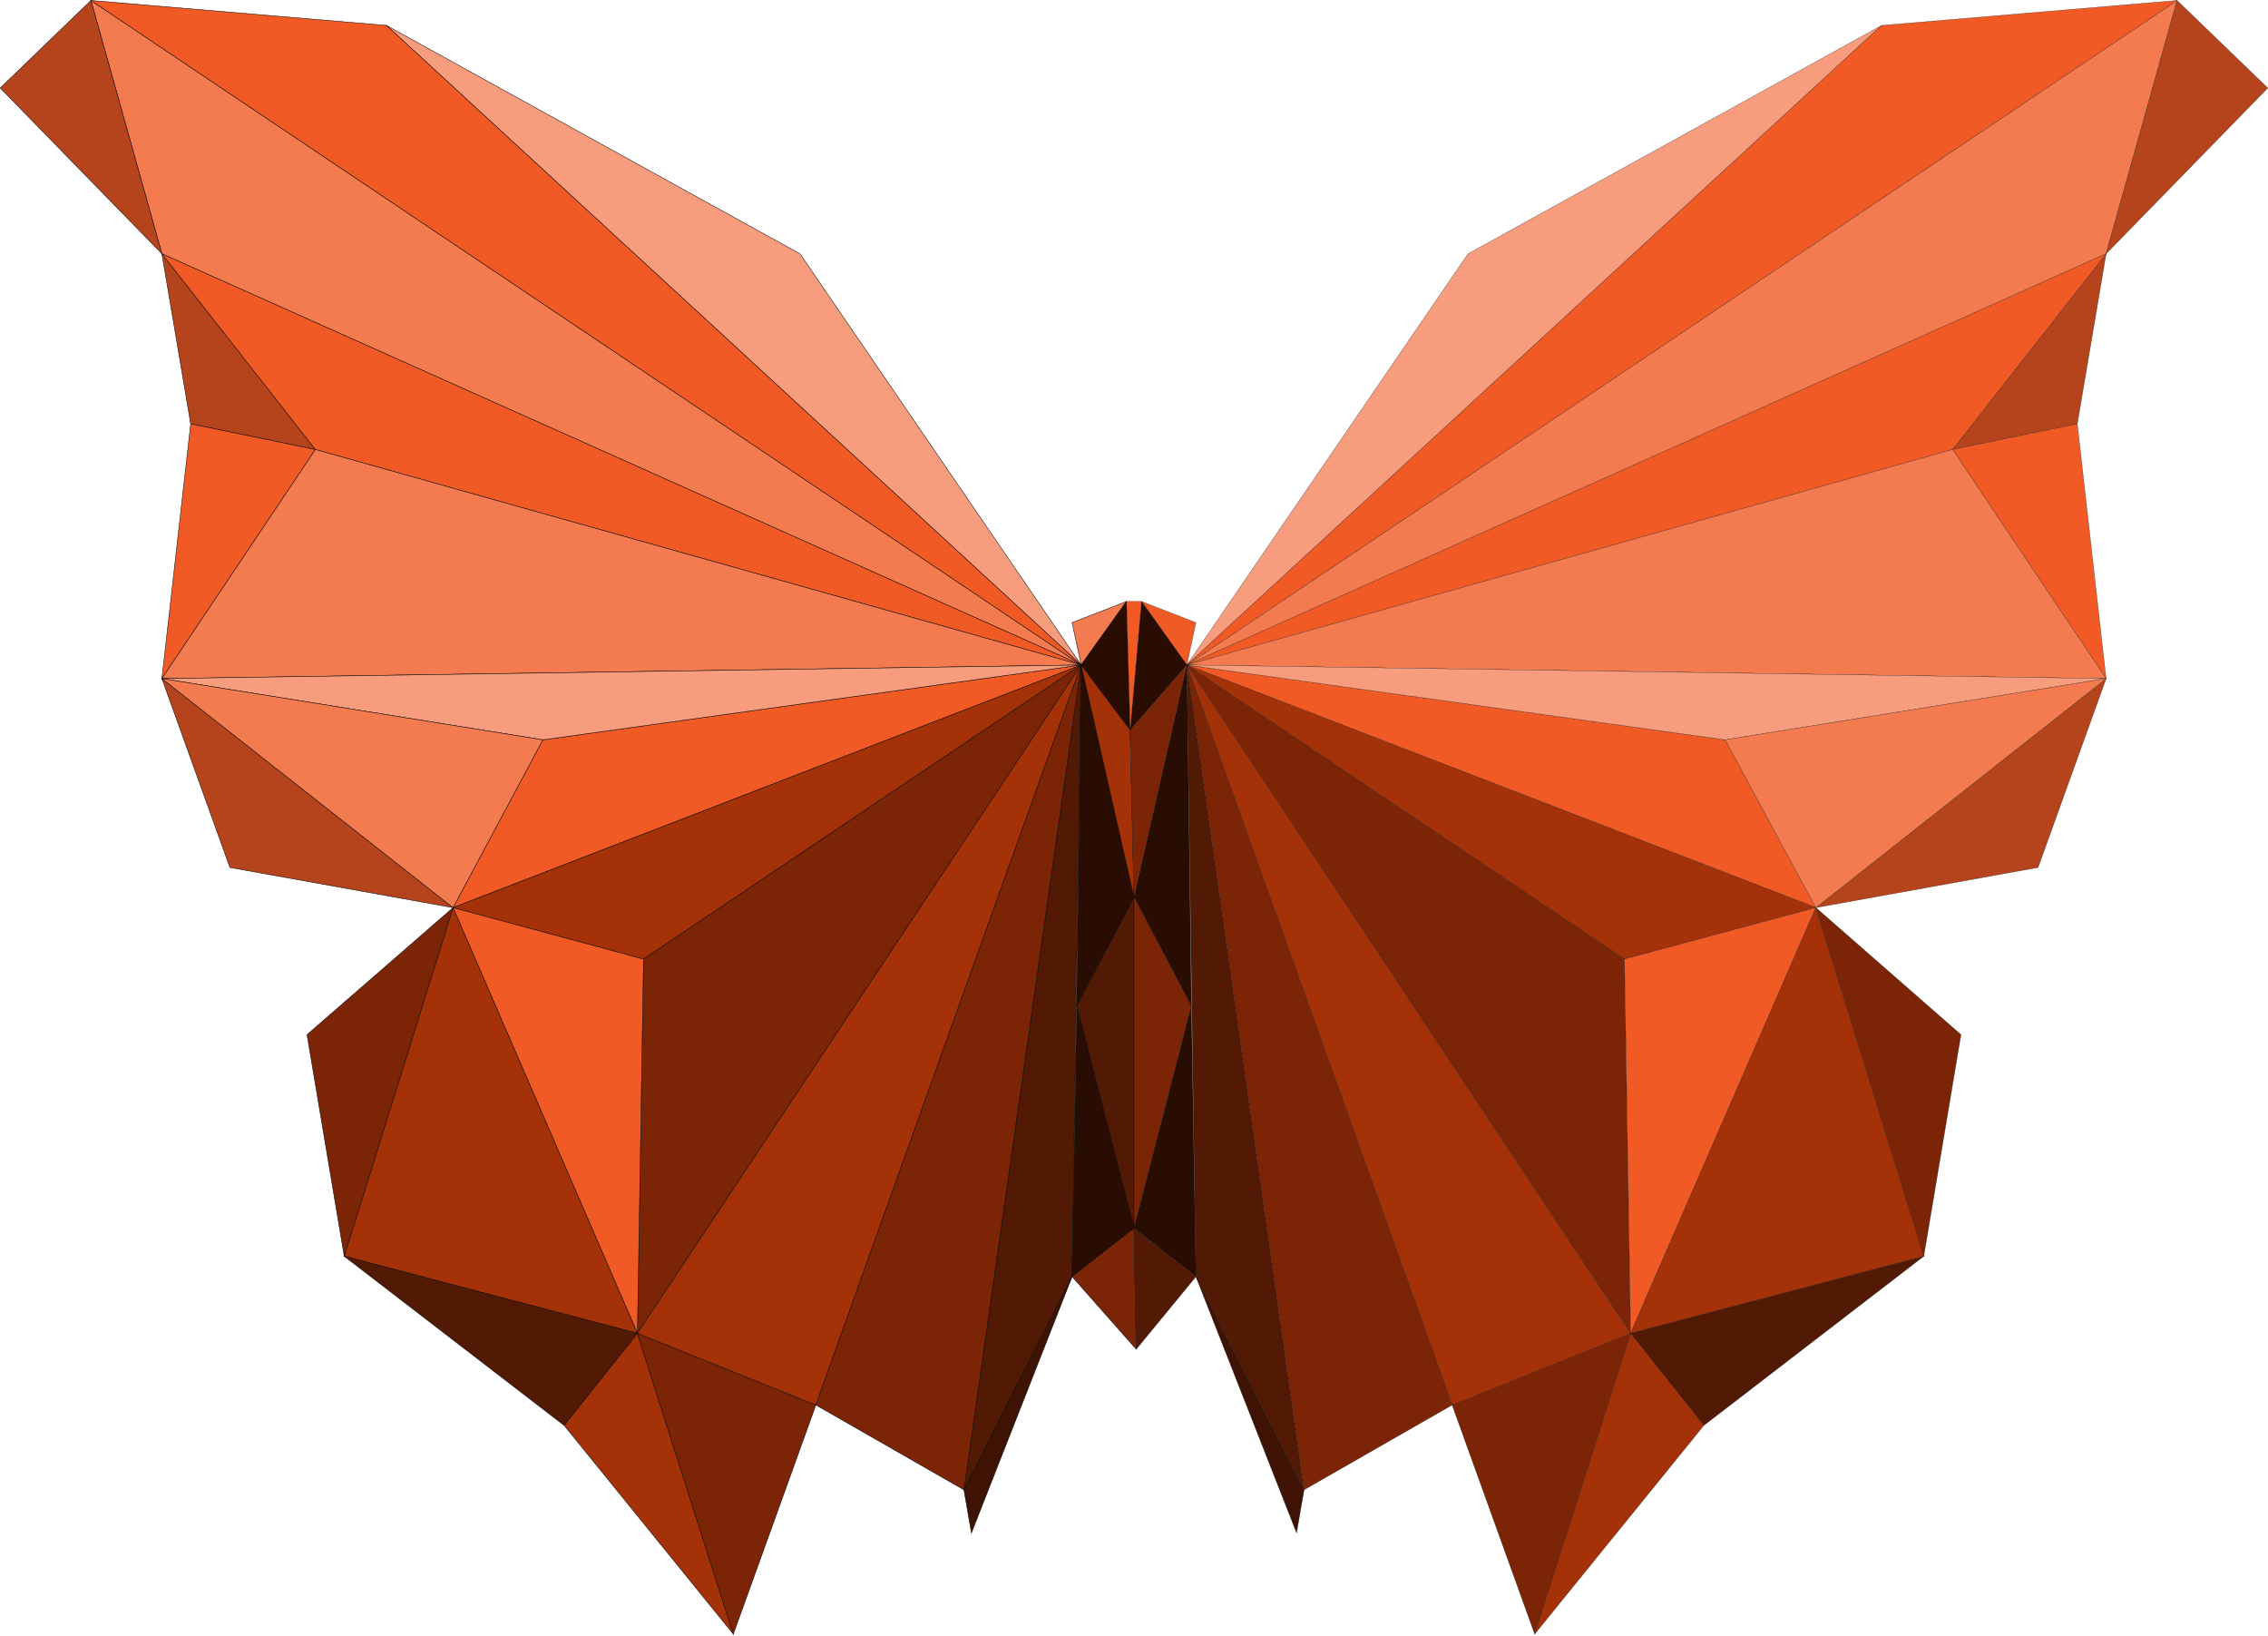
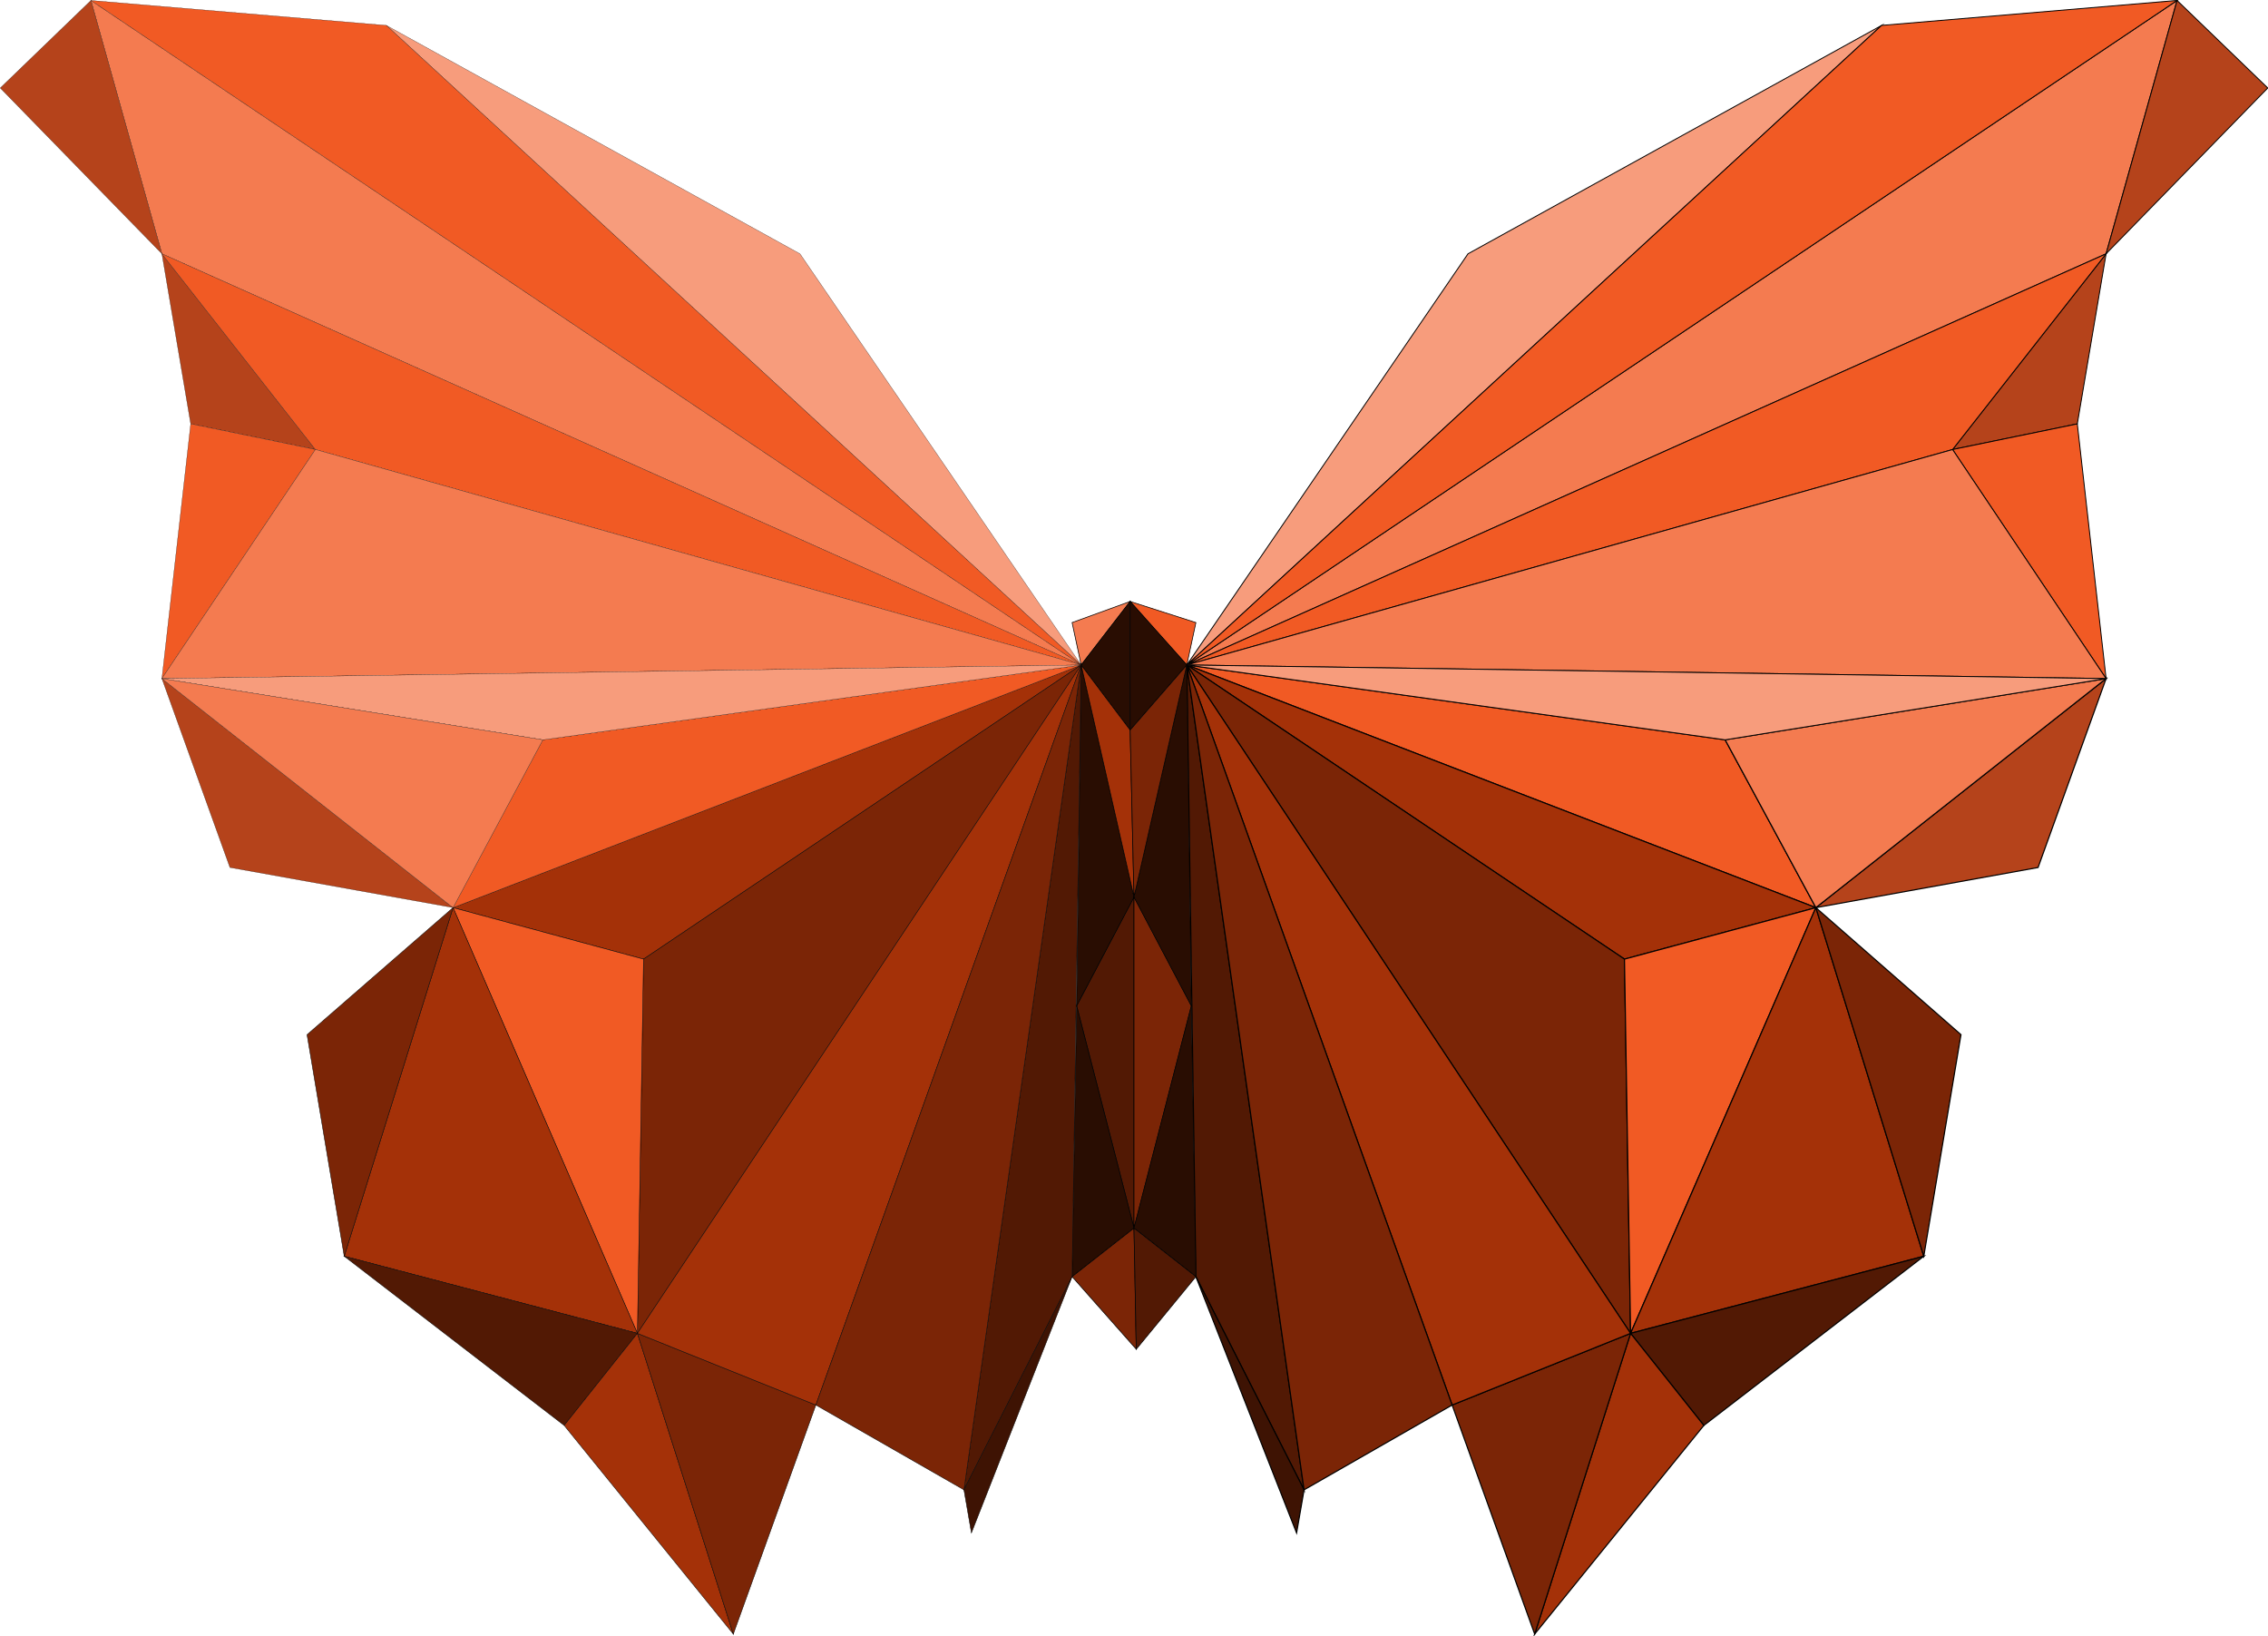
<svg xmlns="http://www.w3.org/2000/svg" version="1.1" baseProfile="tiny" id="央铋_1" x="0px" y="0px" viewBox="0 0 1000.2 721" xml:space="preserve">
  <g>
    <g>
-       <polygon fill="#F79C7C" stroke="#000000" stroke-width="0.2" stroke-miterlimit="10" points="352.8,111.9 170.4,11.2 476.8,293.2       " />
-       <polygon fill="#F47B50" stroke="#000000" stroke-width="0.2" stroke-miterlimit="10" points="40.1,0.2 71.4,111.9 476.8,293.2       " />
-       <polygon fill="#F15A24" stroke="#000000" stroke-width="0.2" stroke-miterlimit="10" points="239.4,326.2 199.8,400.2     476.8,293.2   " />
-       <polygon fill="#F15A24" stroke="#000000" stroke-width="0.2" stroke-miterlimit="10" points="170.4,11.2 40.1,0.2 476.8,293.2       " />
-       <polygon fill="#B5431B" stroke="#000000" stroke-width="0.2" stroke-miterlimit="10" points="0.1,38.8 71.4,111.9 40.1,0.2   " />
-       <polygon fill="#B5431B" stroke="#000000" stroke-width="0.2" stroke-miterlimit="10" points="101.4,382.5 199.8,400.2 71.4,299.2       " />
-       <polygon fill="#B5431B" stroke="#000000" stroke-width="0.2" stroke-miterlimit="10" points="71.4,111.9 84.1,186.9 139.1,198.2       " />
-       <polygon fill="#F15A24" stroke="#000000" stroke-width="0.2" stroke-miterlimit="10" points="84.1,186.9 71.4,299.2 139.1,198.2       " />
-       <polygon fill="#F15A24" stroke="#000000" stroke-width="0.2" stroke-miterlimit="10" points="476.8,293.2 71.4,111.9 139.1,198.2       " />
-       <polygon fill="#F47B50" stroke="#000000" stroke-width="0.2" stroke-miterlimit="10" points="139.1,198.2 71.4,299.2 476.8,293.2       " />
-       <polygon fill="#F79C7C" stroke="#000000" stroke-width="0.2" stroke-miterlimit="10" points="476.8,293.2 71.4,299.2 239.4,326.2       " />
-       <polygon fill="#F47B50" stroke="#000000" stroke-width="0.2" stroke-miterlimit="10" points="71.4,299.2 199.8,400.2 239.4,326.2       " />
+       <polygon fill="#F15A24" stroke="#000000" stroke-width="0.5" stroke-miterlimit="10" points="523.4,293.2 800.8,400.2     760.8,326.2   " />
+       <polygon fill="#B5431B" stroke="#000000" stroke-width="0.5" stroke-miterlimit="10" points="898.8,382.5 928.8,299.2     800.8,400.2   " />
+       <polygon fill="#F47B50" stroke="#000000" stroke-width="0.5" stroke-miterlimit="10" points="800.8,400.2 928.8,299.2     760.8,326.2   " />
+       <polygon fill="#A43108" stroke="#000000" stroke-width="0.5" stroke-miterlimit="10" points="716.4,422.9 800.8,400.2     523.4,293.2   " />
+       <polygon fill="#521904" stroke="#000000" stroke-width="0.5" stroke-miterlimit="10" points="527.4,562.9 575.1,656.9     523.4,293.2   " />
+       <polygon fill="#7B2506" stroke="#000000" stroke-width="0.5" stroke-miterlimit="10" points="716.4,422.9 523.4,293.2     719.1,587.9   " />
+       <polygon fill="#F15A24" stroke="#000000" stroke-width="0.5" stroke-miterlimit="10" points="719.1,587.9 800.8,400.2     716.4,422.9   " />
+       <polygon fill="#A43108" stroke="#000000" stroke-width="0.5" stroke-miterlimit="10" points="848.4,553.9 800.8,400.2     719.1,587.9   " />
+       <polygon fill="#7B2506" stroke="#000000" stroke-width="0.5" stroke-miterlimit="10" points="864.8,456.2 800.8,400.2     848.4,553.9   " />
+       <polygon fill="#521904" stroke="#000000" stroke-width="0.5" stroke-miterlimit="10" points="751.4,628.5 848.4,553.9     719.1,587.9   " />
+       <polygon fill="#A43108" stroke="#000000" stroke-width="0.5" stroke-miterlimit="10" points="676.8,720.5 751.4,628.5     719.1,587.9   " />
+       <polygon fill="#3E1303" stroke="#000000" stroke-width="0.5" stroke-miterlimit="10" points="571.8,675.9 575.1,656.9     527.4,562.9   " />
+       <polygon fill="#7B2506" stroke="#000000" stroke-width="0.5" stroke-miterlimit="10" points="640.4,619.5 676.8,720.5     719.1,587.9   " />
+       <polygon fill="#A43108" stroke="#000000" stroke-width="0.5" stroke-miterlimit="10" points="523.4,293.2 640.4,619.5     719.1,587.9   " />
+       <polygon fill="#7B2506" stroke="#000000" stroke-width="0.5" stroke-miterlimit="10" points="575.1,656.9 640.4,619.5     523.4,293.2   " />
+     </g>
+     <g>
+       <polygon fill="#F79C7C" stroke="#000000" stroke-width="0.4" stroke-miterlimit="10" points="647.4,111.9 523.4,293.2 829.8,11.2       " />
+       <polygon fill="#F47B50" stroke="#000000" stroke-width="0.4" stroke-miterlimit="10" points="960.1,0.2 523.4,293.2 928.8,111.9       " />
+       <polygon fill="#F15A24" stroke="#000000" stroke-width="0.4" stroke-miterlimit="10" points="829.8,11.2 523.4,293.2 960.1,0.2       " />
+       <polygon fill="#B5431B" stroke="#000000" stroke-width="0.4" stroke-miterlimit="10" points="1000.1,38.8 960.1,0.2 928.8,111.9       " />
+       <polygon fill="#B5431B" stroke="#000000" stroke-width="0.4" stroke-miterlimit="10" points="861.1,198.2 916.1,186.9     928.8,111.9   " />
+       <polygon fill="#F15A24" stroke="#000000" stroke-width="0.4" stroke-miterlimit="10" points="928.8,299.2 916.1,186.9     861.1,198.2   " />
+       <polygon fill="#F15A24" stroke="#000000" stroke-width="0.4" stroke-miterlimit="10" points="928.8,111.9 523.4,293.2     861.1,198.2   " />
+       <polygon fill="#F47B50" stroke="#000000" stroke-width="0.4" stroke-miterlimit="10" points="523.4,293.2 928.8,299.2     861.1,198.2   " />
+       <polygon fill="#F79C7C" stroke="#000000" stroke-width="0.4" stroke-miterlimit="10" points="760.8,326.2 928.8,299.2     523.4,293.2   " />
+     </g>
+     <g>
+       <polygon fill="#521904" stroke="#000000" stroke-width="0.3" stroke-miterlimit="10" points="474.8,443.5 500.1,541.5     500.1,395.5   " />
+       <polygon fill="#F47B50" stroke="#000000" stroke-width="0.3" stroke-miterlimit="10" points="472.8,274.5 476.8,293.2     498.4,265.2   " />
+       <polygon fill="#290D02" stroke="#000000" stroke-width="0.3" stroke-miterlimit="10" points="500.1,395.5 476.8,293.2     474.8,443.5   " />
+       <polygon fill="#290D02" stroke="#000000" stroke-width="0.3" stroke-miterlimit="10" points="474.8,443.5 472.8,562.9     500.1,541.5   " />
+       <polygon fill="#290D02" stroke="#000000" stroke-width="0.3" stroke-miterlimit="10" points="498.4,265.2 476.8,293.2     498.4,321.9   " />
+       <polygon fill="#A43108" stroke="#000000" stroke-width="0.3" stroke-miterlimit="10" points="498.4,321.9 476.8,293.2     500.1,395.5   " />
+       <polygon fill="#7B2506" stroke="#000000" stroke-width="0.3" stroke-miterlimit="10" points="472.8,562.9 501.1,594.9     500.1,541.5   " />
+       <polygon fill="#7B2506" stroke="#000000" stroke-width="0.3" stroke-miterlimit="10" points="500.1,541.5 525.4,443.5     500.1,395.5   " />
+       <polygon fill="#F15A24" stroke="#000000" stroke-width="0.3" stroke-miterlimit="10" points="527.4,274.5 498.4,265.2     523.4,293.2   " />
+       <polygon fill="#290D02" stroke="#000000" stroke-width="0.3" stroke-miterlimit="10" points="525.4,443.5 523.4,293.2     500.1,395.5   " />
+       <polygon fill="#290D02" stroke="#000000" stroke-width="0.3" stroke-miterlimit="10" points="500.1,541.5 527.4,562.9     525.4,443.5   " />
+       <polygon fill="#290D02" stroke="#000000" stroke-width="0.3" stroke-miterlimit="10" points="523.4,293.2 498.4,265.2     498.4,321.9   " />
+       <polygon fill="#7B2506" stroke="#000000" stroke-width="0.3" stroke-miterlimit="10" points="500.1,395.5 523.4,293.2     498.4,321.9   " />
+       <polygon fill="#521904" stroke="#000000" stroke-width="0.3" stroke-miterlimit="10" points="501.1,594.9 527.4,562.9     500.1,541.5   " />
+     </g>
+     <g>
      <polygon fill="#A43108" stroke="#000000" stroke-width="0.2" stroke-miterlimit="10" points="476.8,293.2 199.8,400.2     283.8,422.9   " />
      <polygon fill="#521904" stroke="#000000" stroke-width="0.2" stroke-miterlimit="10" points="425.1,656.9 472.8,562.9     476.8,293.2   " />
      <polygon fill="#7B2506" stroke="#000000" stroke-width="0.2" stroke-miterlimit="10" points="281.1,587.9 476.8,293.2     283.8,422.9   " />
      <polygon fill="#F15A24" stroke="#000000" stroke-width="0.2" stroke-miterlimit="10" points="283.8,422.9 199.8,400.2     281.1,587.9   " />
      <polygon fill="#A43108" stroke="#000000" stroke-width="0.2" stroke-miterlimit="10" points="199.8,400.2 151.8,553.9     281.1,587.9   " />
      <polygon fill="#7B2506" stroke="#000000" stroke-width="0.2" stroke-miterlimit="10" points="135.4,456.2 151.8,553.9     199.8,400.2   " />
      <polygon fill="#521904" stroke="#000000" stroke-width="0.2" stroke-miterlimit="10" points="151.8,553.9 248.8,628.5     281.1,587.9   " />
      <polygon fill="#A43108" stroke="#000000" stroke-width="0.2" stroke-miterlimit="10" points="248.8,628.5 323.4,720.5     281.1,587.9   " />
      <polygon fill="#3E1303" stroke="#000000" stroke-width="0.2" stroke-miterlimit="10" points="428.4,675.9 472.8,562.9     425.1,656.9   " />
      <polygon fill="#7B2506" stroke="#000000" stroke-width="0.2" stroke-miterlimit="10" points="323.4,720.5 359.8,619.5     281.1,587.9   " />
      <polygon fill="#A43108" stroke="#000000" stroke-width="0.2" stroke-miterlimit="10" points="281.1,587.9 359.8,619.5     476.8,293.2   " />
      <polygon fill="#7B2506" stroke="#000000" stroke-width="0.2" stroke-miterlimit="10" points="359.8,619.5 425.1,656.9     476.8,293.2   " />
-       <polygon fill="#521904" stroke="#000000" stroke-width="0.2" stroke-miterlimit="10" points="474.8,443.5 500.1,541.5     500.1,395.5   " />
-       <polygon fill="#F47B50" stroke="#000000" stroke-width="0.2" stroke-miterlimit="10" points="472.8,274.5 476.8,293.2     496.8,265.2   " />
-       <polygon fill="#290D02" stroke="#000000" stroke-width="0.2" stroke-miterlimit="10" points="500.1,395.5 476.8,293.2     474.8,443.5   " />
-       <polygon fill="#290D02" stroke="#000000" stroke-width="0.2" stroke-miterlimit="10" points="474.8,443.5 472.8,562.9     500.1,541.5   " />
-       <polygon fill="#290D02" stroke="#000000" stroke-width="0.2" stroke-miterlimit="10" points="496.8,265.2 476.8,293.2     498.4,321.9   " />
-       <polygon fill="#A43108" stroke="#000000" stroke-width="0.2" stroke-miterlimit="10" points="498.4,321.9 476.8,293.2     500.1,395.5   " />
-       <polygon fill="#7B2506" stroke="#000000" stroke-width="0.2" stroke-miterlimit="10" points="472.8,562.9 501.1,594.9     500.1,541.5   " />
    </g>
    <g>
-       <polygon fill="#F79C7C" stroke="#000000" stroke-width="0.1" stroke-miterlimit="10" points="647.4,111.9 523.4,293.2 829.8,11.2       " />
-       <polygon fill="#F47B50" stroke="#000000" stroke-width="0.1" stroke-miterlimit="10" points="960.1,0.2 523.4,293.2 928.8,111.9       " />
-       <polygon fill="#F15A24" stroke="#000000" stroke-width="0.1" stroke-miterlimit="10" points="523.4,293.2 800.8,400.2     760.8,326.2   " />
-       <polygon fill="#F15A24" stroke="#000000" stroke-width="0.1" stroke-miterlimit="10" points="829.8,11.2 523.4,293.2 960.1,0.2       " />
-       <polygon fill="#B5431B" stroke="#000000" stroke-width="0.1" stroke-miterlimit="10" points="1000.1,38.8 960.1,0.2 928.8,111.9       " />
-       <polygon fill="#B5431B" stroke="#000000" stroke-width="0.1" stroke-miterlimit="10" points="898.8,382.5 928.8,299.2     800.8,400.2   " />
-       <polygon fill="#B5431B" stroke="#000000" stroke-width="0.1" stroke-miterlimit="10" points="861.1,198.2 916.1,186.9     928.8,111.9   " />
-       <polygon fill="#F15A24" stroke="#000000" stroke-width="0.1" stroke-miterlimit="10" points="928.8,299.2 916.1,186.9     861.1,198.2   " />
-       <polygon fill="#F15A24" stroke="#000000" stroke-width="0.1" stroke-miterlimit="10" points="928.8,111.9 523.4,293.2     861.1,198.2   " />
-       <polygon fill="#F47B50" stroke="#000000" stroke-width="0.1" stroke-miterlimit="10" points="523.4,293.2 928.8,299.2     861.1,198.2   " />
-       <polygon fill="#F79C7C" stroke="#000000" stroke-width="0.1" stroke-miterlimit="10" points="760.8,326.2 928.8,299.2     523.4,293.2   " />
-       <polygon fill="#F47B50" stroke="#000000" stroke-width="0.1" stroke-miterlimit="10" points="800.8,400.2 928.8,299.2     760.8,326.2   " />
-       <polygon fill="#A43108" stroke="#000000" stroke-width="0.1" stroke-miterlimit="10" points="716.4,422.9 800.8,400.2     523.4,293.2   " />
-       <polygon fill="#521904" stroke="#000000" stroke-width="0.1" stroke-miterlimit="10" points="527.4,562.9 575.1,656.9     523.4,293.2   " />
-       <polygon fill="#7B2506" stroke="#000000" stroke-width="0.1" stroke-miterlimit="10" points="716.4,422.9 523.4,293.2     719.1,587.9   " />
-       <polygon fill="#F15A24" stroke="#000000" stroke-width="0.1" stroke-miterlimit="10" points="719.1,587.9 800.8,400.2     716.4,422.9   " />
-       <polygon fill="#A43108" stroke="#000000" stroke-width="0.1" stroke-miterlimit="10" points="848.4,553.9 800.8,400.2     719.1,587.9   " />
-       <polygon fill="#7B2506" stroke="#000000" stroke-width="0.1" stroke-miterlimit="10" points="864.8,456.2 800.8,400.2     848.4,553.9   " />
-       <polygon fill="#521904" stroke="#000000" stroke-width="0.1" stroke-miterlimit="10" points="751.4,628.5 848.4,553.9     719.1,587.9   " />
-       <polygon fill="#A43108" stroke="#000000" stroke-width="0.1" stroke-miterlimit="10" points="676.8,720.5 751.4,628.5     719.1,587.9   " />
-       <polygon fill="#3E1303" stroke="#000000" stroke-width="0.1" stroke-miterlimit="10" points="571.8,675.9 575.1,656.9     527.4,562.9   " />
-       <polygon fill="#7B2506" stroke="#000000" stroke-width="0.1" stroke-miterlimit="10" points="640.4,619.5 676.8,720.5     719.1,587.9   " />
-       <polygon fill="#A43108" stroke="#000000" stroke-width="0.1" stroke-miterlimit="10" points="523.4,293.2 640.4,619.5     719.1,587.9   " />
-       <polygon fill="#7B2506" stroke="#000000" stroke-width="0.1" stroke-miterlimit="10" points="575.1,656.9 640.4,619.5     523.4,293.2   " />
-       <polygon fill="#7B2506" stroke="#000000" stroke-width="0.1" stroke-miterlimit="10" points="500.1,541.5 525.4,443.5     500.1,395.5   " />
-       <polygon fill="#F15A24" stroke="#000000" stroke-width="0.1" stroke-miterlimit="10" points="527.4,274.5 503.4,265.2     523.4,293.2   " />
-       <polygon fill="#290D02" stroke="#000000" stroke-width="0.1" stroke-miterlimit="10" points="525.4,443.5 523.4,293.2     500.1,395.5   " />
-       <polygon fill="#290D02" stroke="#000000" stroke-width="0.1" stroke-miterlimit="10" points="500.1,541.5 527.4,562.9     525.4,443.5   " />
-       <polygon fill="#290D02" stroke="#000000" stroke-width="0.1" stroke-miterlimit="10" points="523.4,293.2 503.4,265.2     498.4,321.9   " />
-       <polygon fill="#F15A24" stroke="#000000" stroke-width="0.1" stroke-miterlimit="10" points="503.4,265.2 496.8,265.2     498.4,321.9   " />
-       <polygon fill="#7B2506" stroke="#000000" stroke-width="0.1" stroke-miterlimit="10" points="500.1,395.5 523.4,293.2     498.4,321.9   " />
-       <polygon fill="#521904" stroke="#000000" stroke-width="0.1" stroke-miterlimit="10" points="501.1,594.9 527.4,562.9     500.1,541.5   " />
+       <polygon fill="#F79C7C" stroke="#000000" stroke-width="0.1" stroke-miterlimit="10" points="352.8,111.9 170.4,11.2 476.8,293.2       " />
+       <polygon fill="#F47B50" stroke="#000000" stroke-width="0.1" stroke-miterlimit="10" points="40.1,0.2 71.4,111.9 476.8,293.2       " />
+       <polygon fill="#F15A24" stroke="#000000" stroke-width="0.1" stroke-miterlimit="10" points="239.4,326.2 199.8,400.2     476.8,293.2   " />
+       <polygon fill="#F15A24" stroke="#000000" stroke-width="0.1" stroke-miterlimit="10" points="170.4,11.2 40.1,0.2 476.8,293.2       " />
+       <polygon fill="#B5431B" stroke="#000000" stroke-width="0.1" stroke-miterlimit="10" points="0.1,38.8 71.4,111.9 40.1,0.2   " />
+       <polygon fill="#B5431B" stroke="#000000" stroke-width="0.1" stroke-miterlimit="10" points="101.4,382.5 199.8,400.2 71.4,299.2       " />
+       <polygon fill="#B5431B" stroke="#000000" stroke-width="0.1" stroke-miterlimit="10" points="71.4,111.9 84.1,186.9 139.1,198.2       " />
+       <polygon fill="#F15A24" stroke="#000000" stroke-width="0.1" stroke-miterlimit="10" points="84.1,186.9 71.4,299.2 139.1,198.2       " />
+       <polygon fill="#F15A24" stroke="#000000" stroke-width="0.1" stroke-miterlimit="10" points="476.8,293.2 71.4,111.9 139.1,198.2       " />
+       <polygon fill="#F47B50" stroke="#000000" stroke-width="0.1" stroke-miterlimit="10" points="139.1,198.2 71.4,299.2 476.8,293.2       " />
+       <polygon fill="#F79C7C" stroke="#000000" stroke-width="0.1" stroke-miterlimit="10" points="476.8,293.2 71.4,299.2 239.4,326.2       " />
+       <polygon fill="#F47B50" stroke="#000000" stroke-width="0.1" stroke-miterlimit="10" points="71.4,299.2 199.8,400.2 239.4,326.2       " />
    </g>
  </g>
</svg>
